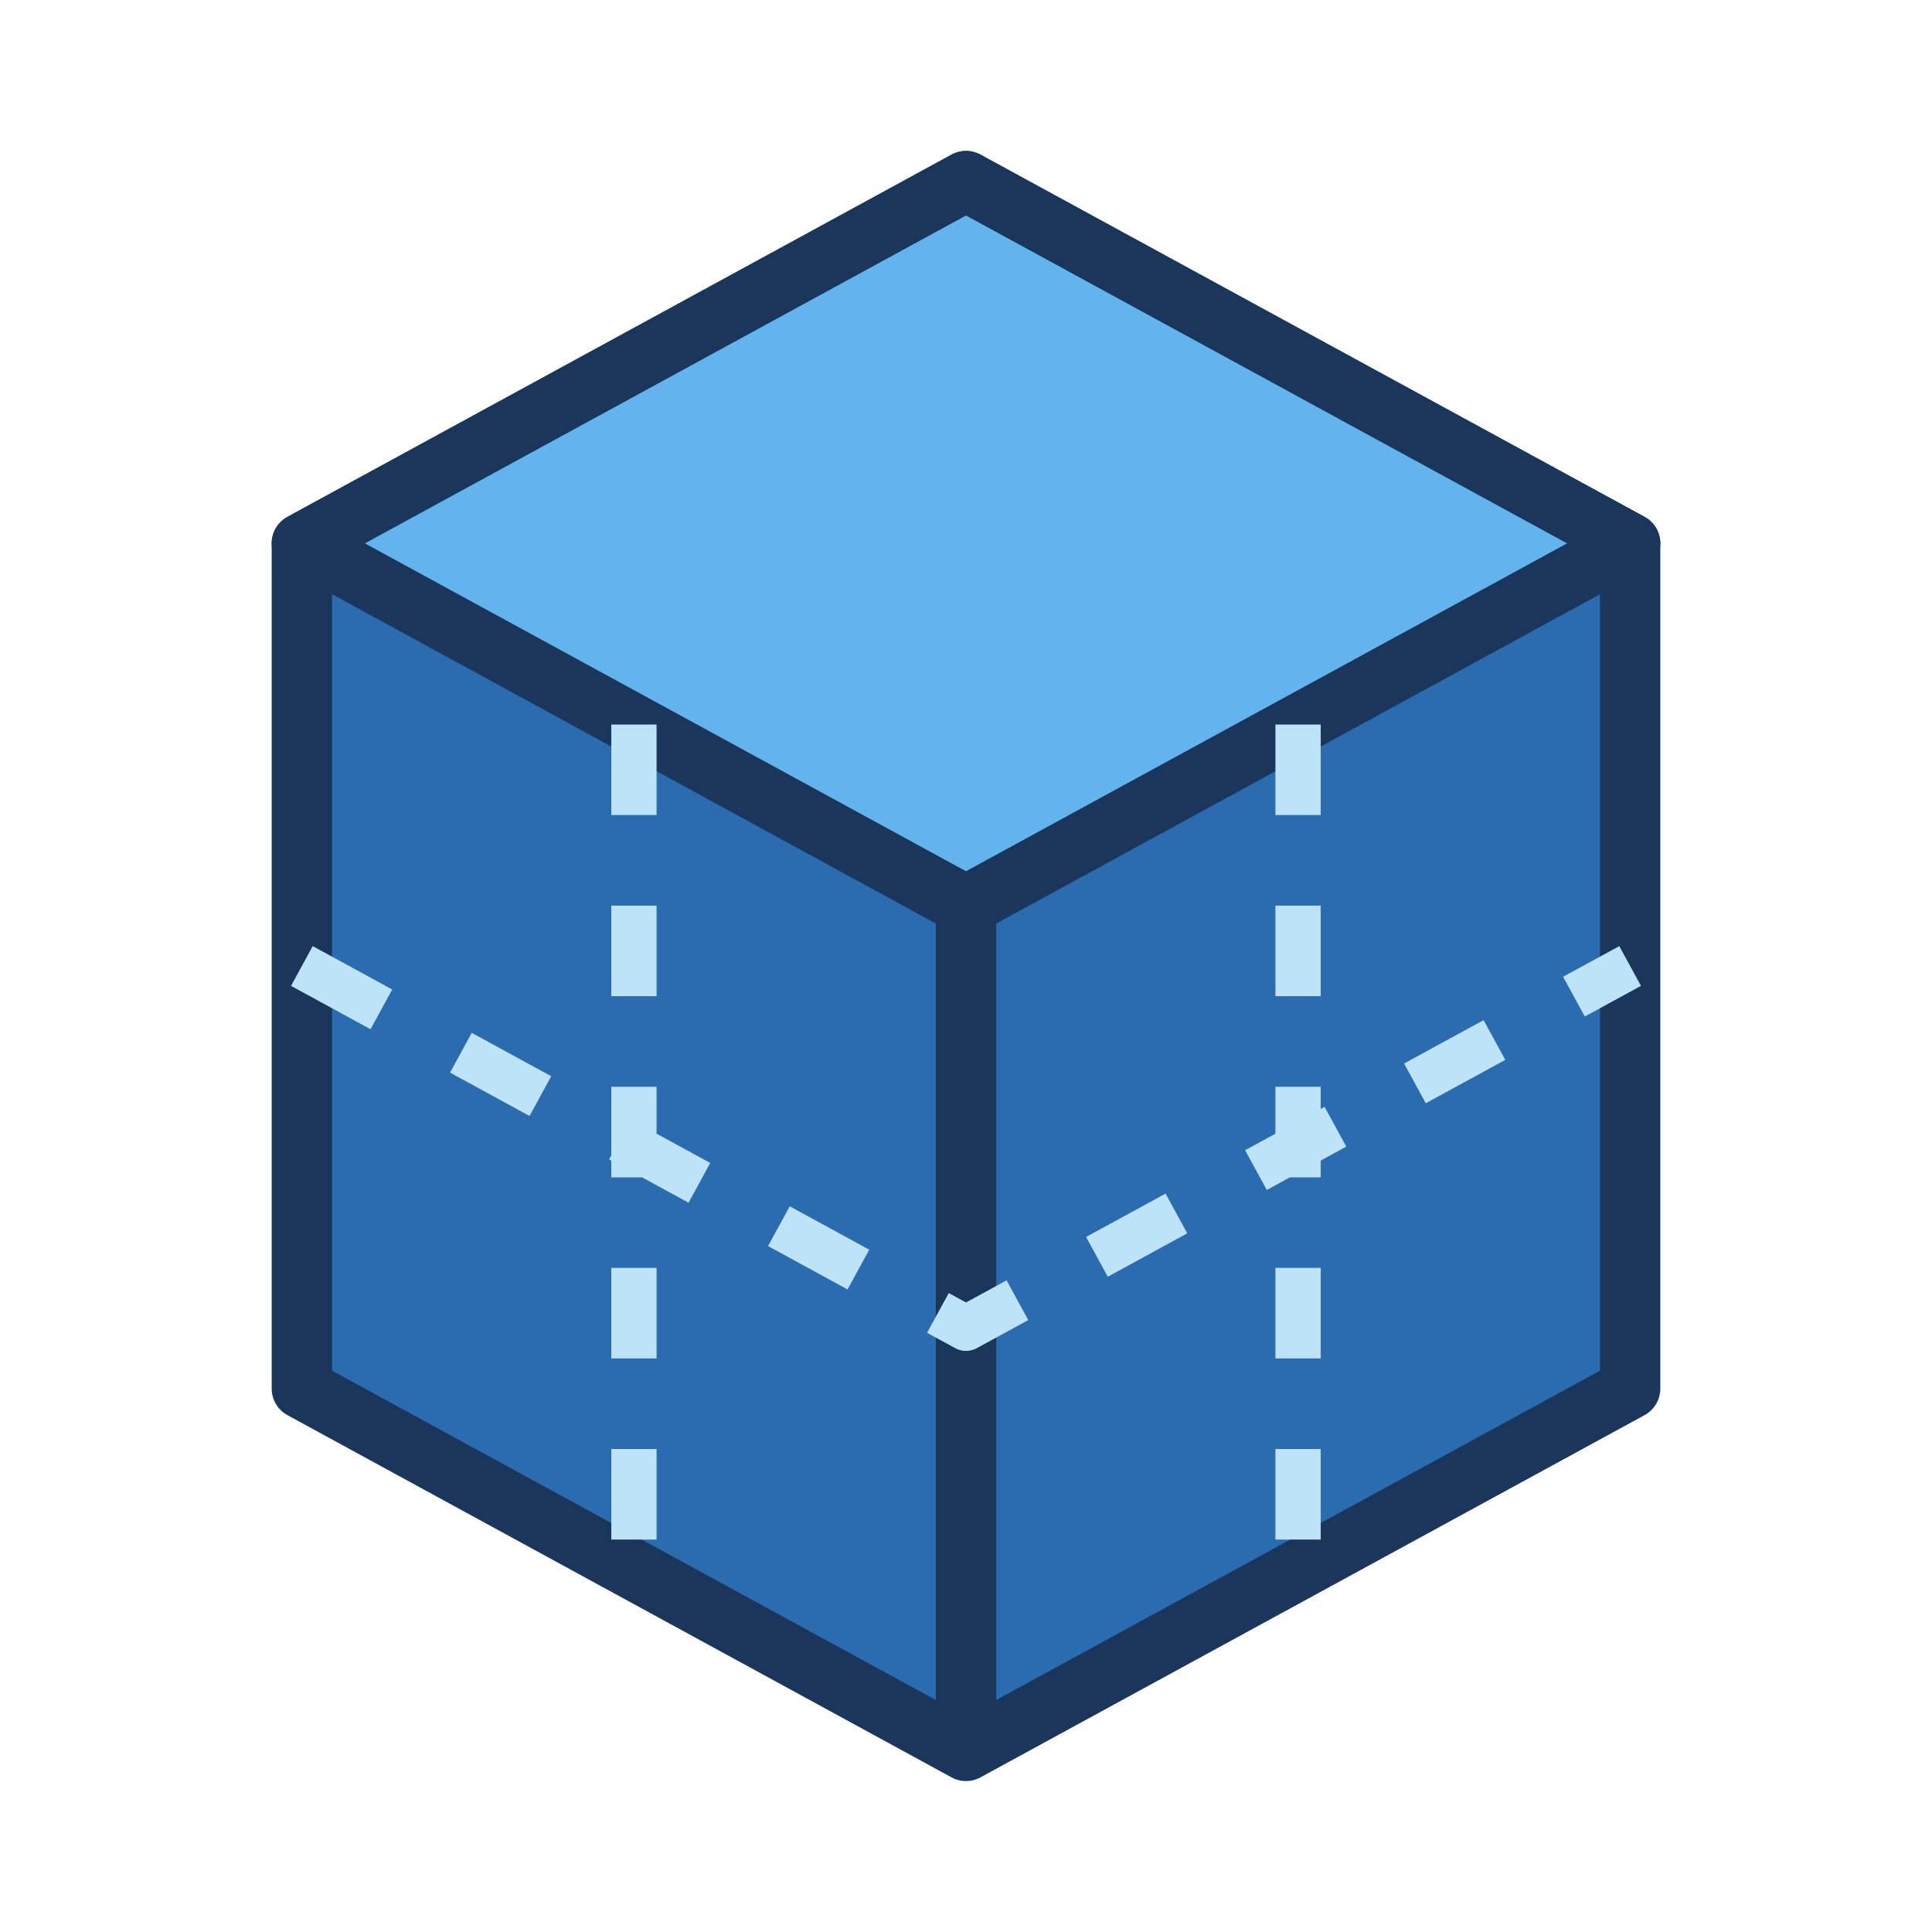
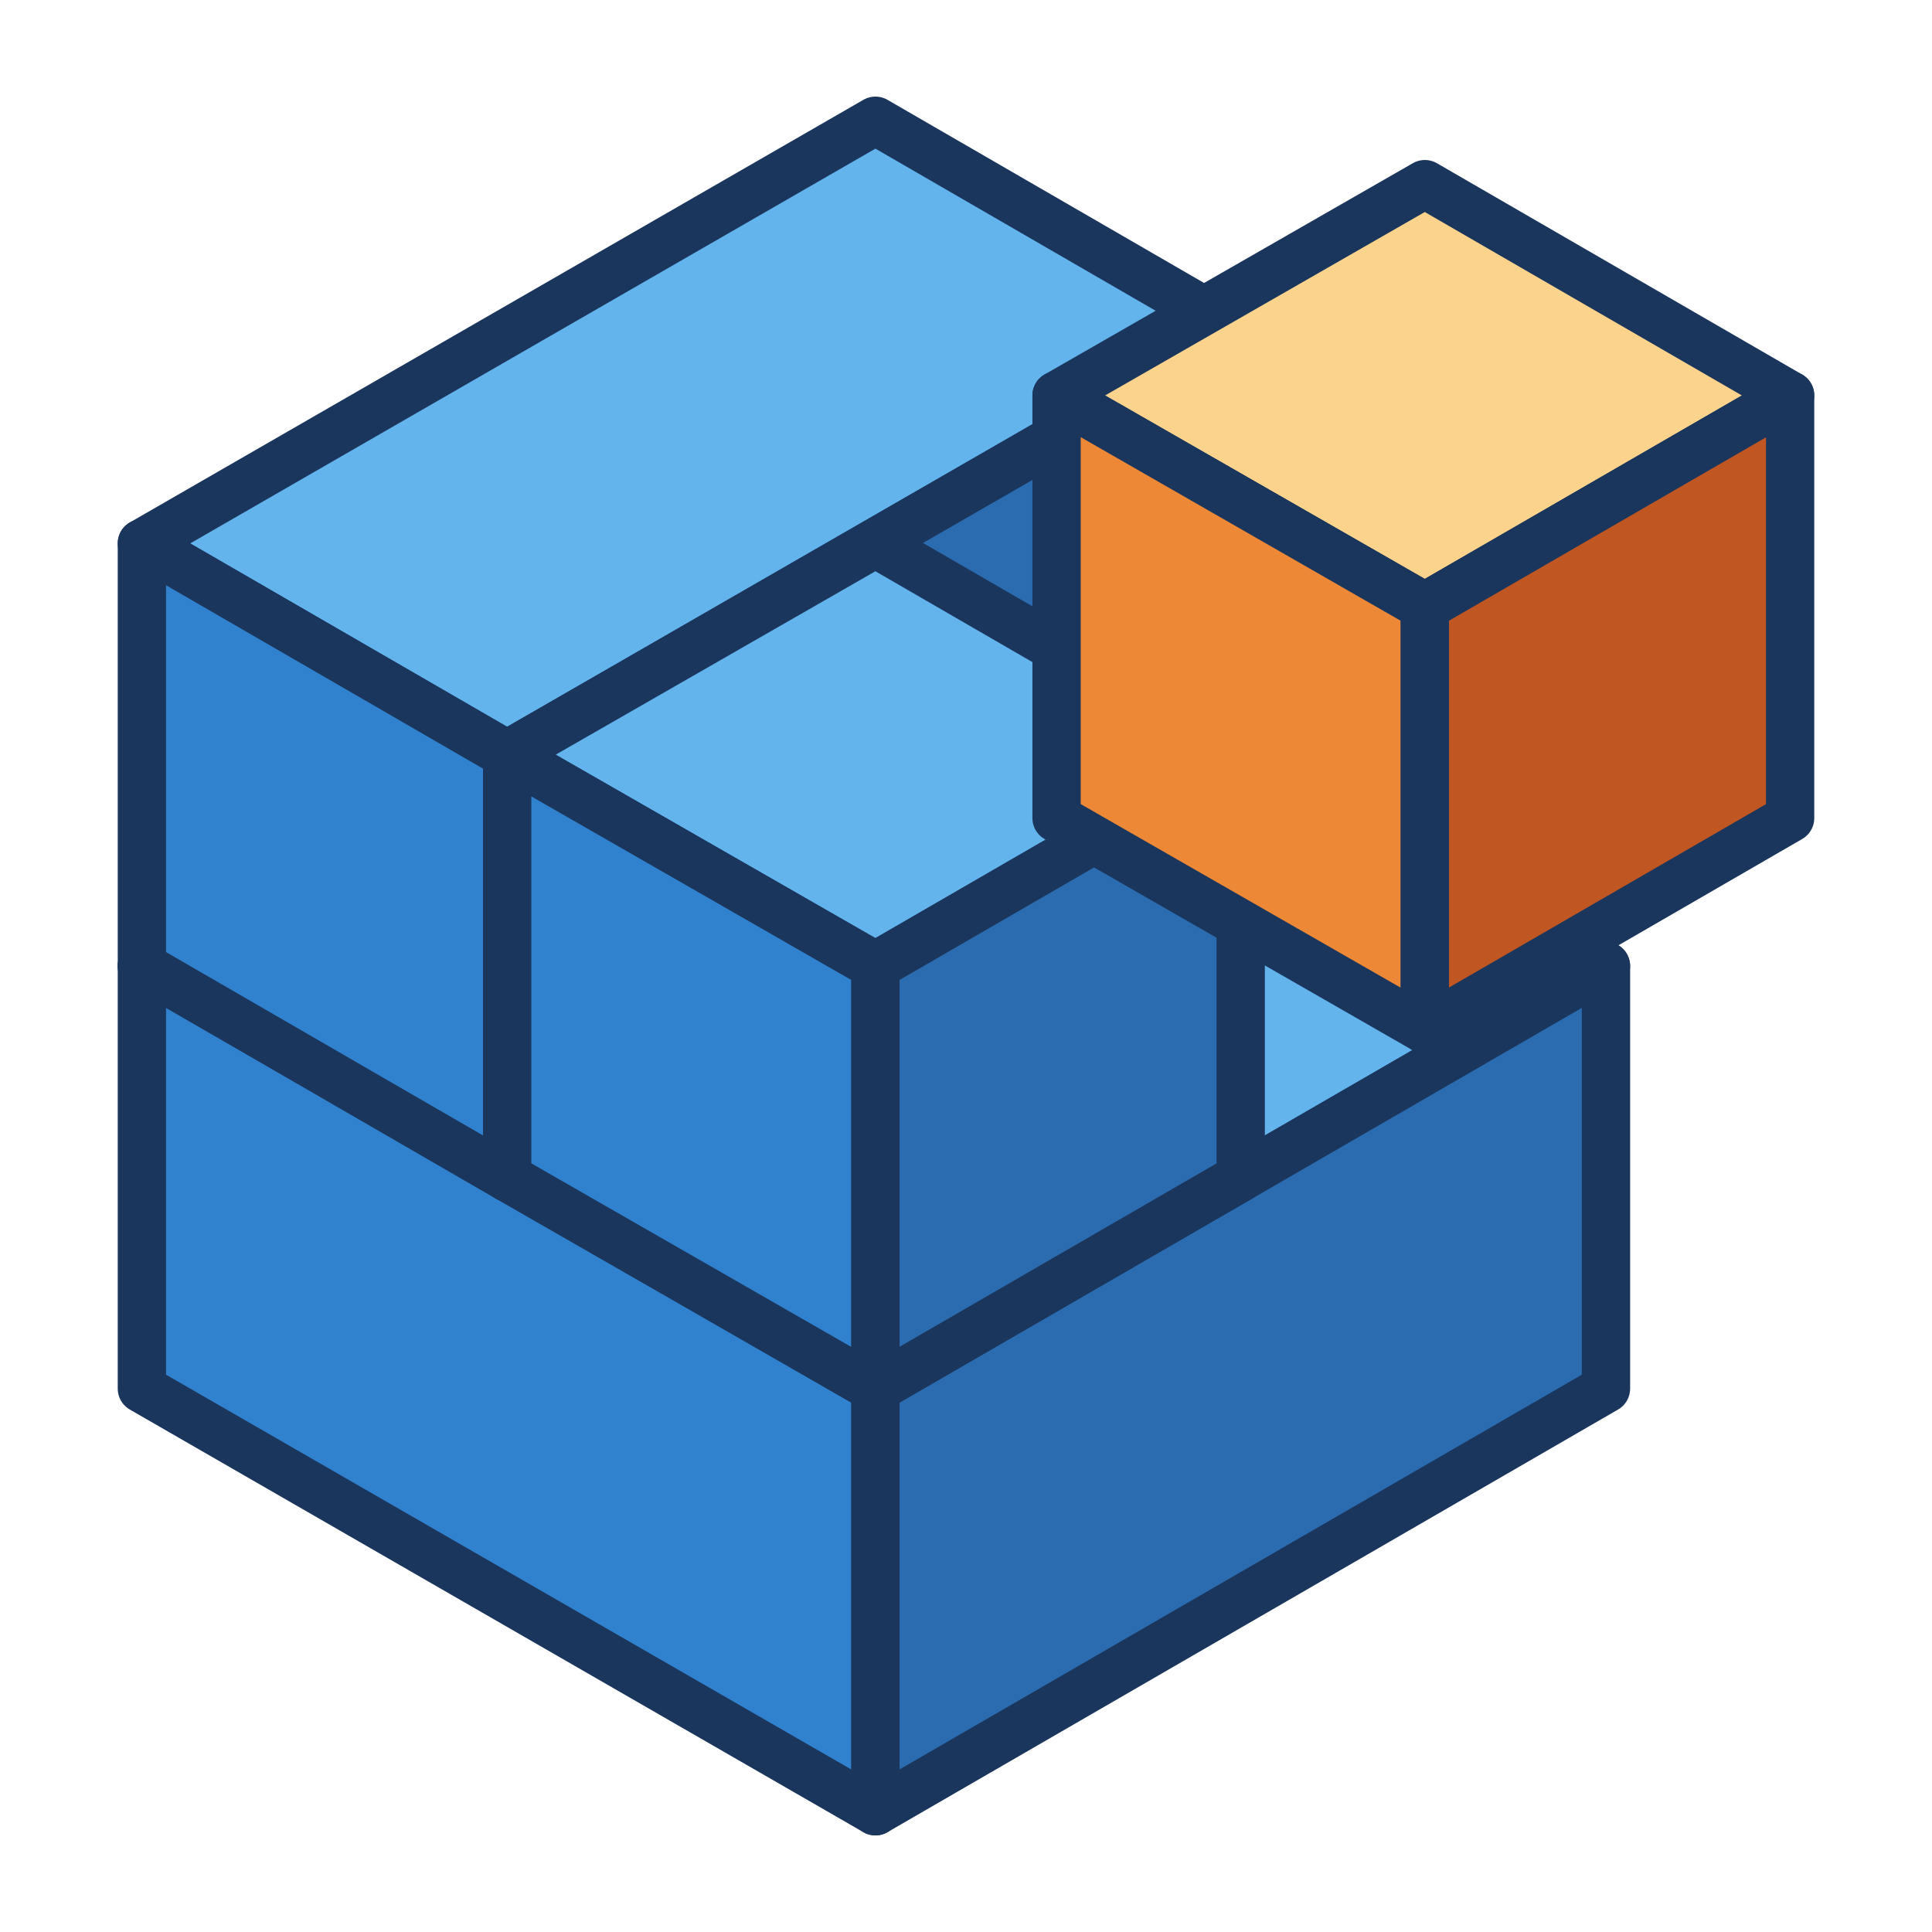
<svg xmlns="http://www.w3.org/2000/svg" viewBox="0 0 64 64" fill="none" stroke-linejoin="round">
-   <path d="M32 6 54 18v28L32 58 10 46V18z" fill="#2b6cb0" stroke="#1a365d" stroke-width="2" />
-   <path d="M32 6 54 18 32 30 10 18z" fill="#63b3ed" stroke="#1a365d" stroke-width="2" />
-   <path d="M32 30v28" stroke="#1a365d" stroke-width="2" />
-   <path d="M21 24v28M43 24v28M10 32l22 12 22-12" stroke="#bee3f8" stroke-width="1.5" stroke-dasharray="3 3" />
+   <path d="M29 18 53.2 32 29 46 4.7 32Z" fill="#63b3ed" stroke="#1a365d" stroke-width="1.6" />
+   <path d="M4.7 46 29 60 29 46 4.7 32Z" fill="#3182ce" stroke="#1a365d" stroke-width="1.6" />
+   <path d="M53.2 46 29 60 29 46 53.2 32Z" fill="#2b6cb0" stroke="#1a365d" stroke-width="1.6" />
+   <path d="M29 4 41.1 11 16.8 25 4.7 18Z" fill="#63b3ed" stroke="#1a365d" stroke-width="1.6" />
+   <path d="M4.7 32 16.8 39 16.8 25 4.7 18Z" fill="#3182ce" stroke="#1a365d" stroke-width="1.6" />
+   <path d="M41.1 25 16.8 39 16.8 25 41.1 11Z" fill="#2b6cb0" stroke="#1a365d" stroke-width="1.6" />
+   <path d="M29 18 41.1 25 29 32 16.8 25Z" fill="#63b3ed" stroke="#1a365d" stroke-width="1.6" />
+   <path d="M16.8 39 29 46 29 32 16.8 25Z" fill="#3182ce" stroke="#1a365d" stroke-width="1.6" />
+   <path d="M41.1 39 29 46 29 32 41.1 25Z" fill="#2b6cb0" stroke="#1a365d" stroke-width="1.6" />
+   <path d="M47.2 6.1 59.3 13.1 47.2 20.1 35 13.1Z" fill="#fbd38d" stroke="#1a365d" stroke-width="1.6" />
+   <path d="M35 27.1 47.2 34.1 47.2 20.1 35 13.1Z" fill="#ed8936" stroke="#1a365d" stroke-width="1.6" />
+   <path d="M59.3 27.1 47.2 34.1 47.2 20.1 59.3 13.1Z" fill="#c05621" stroke="#1a365d" stroke-width="1.6" />
</svg>
